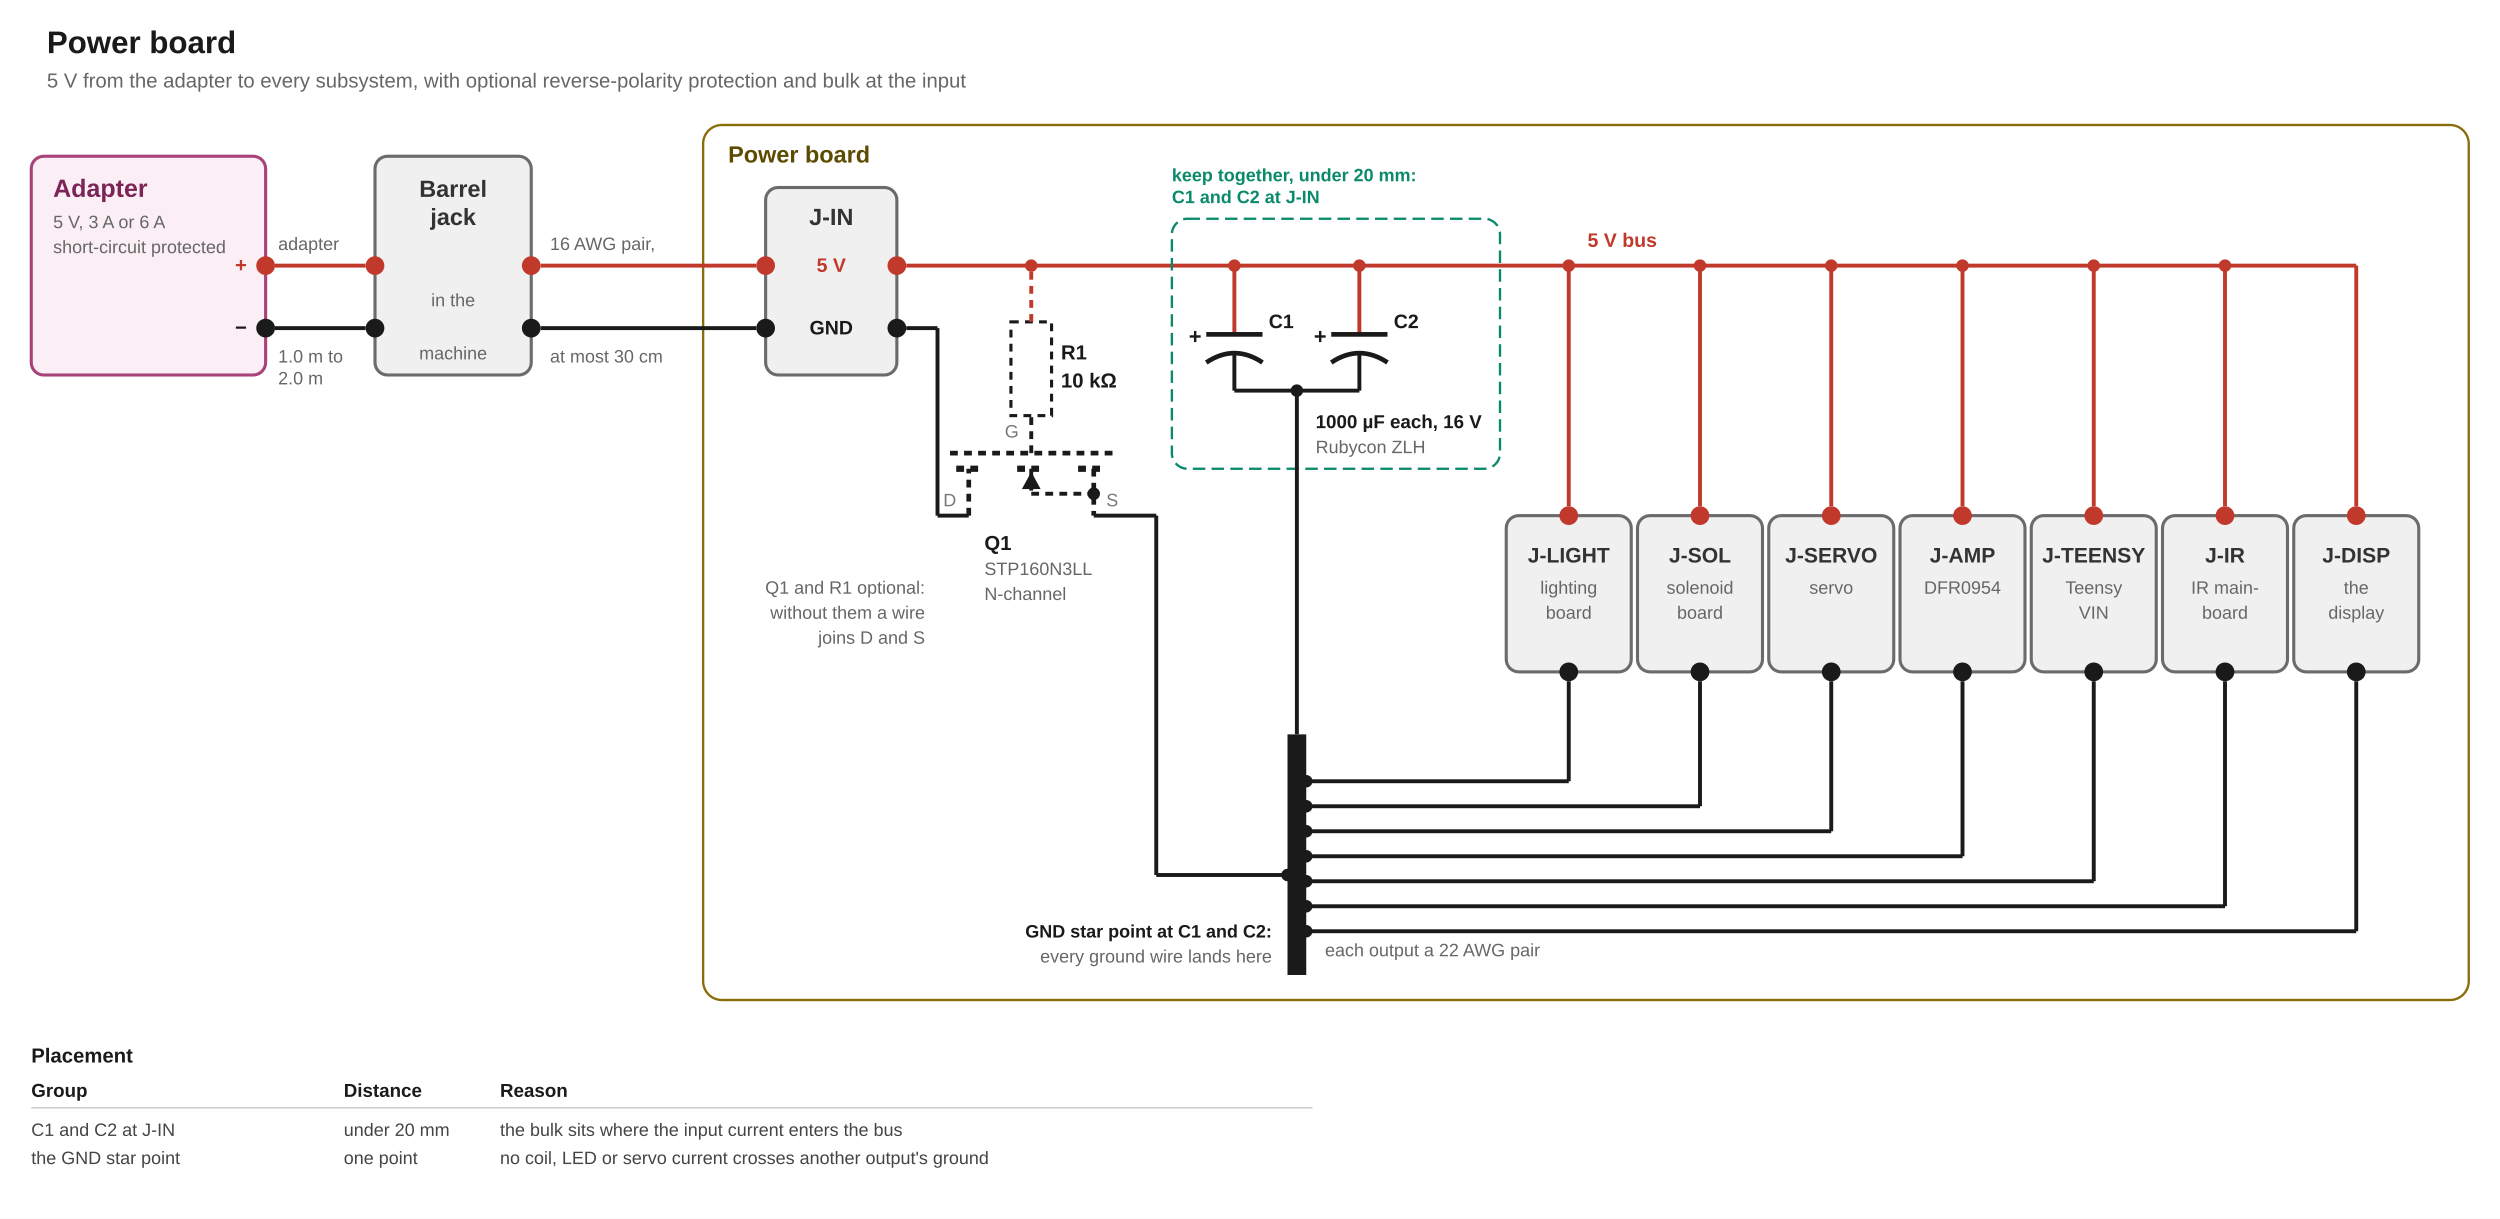
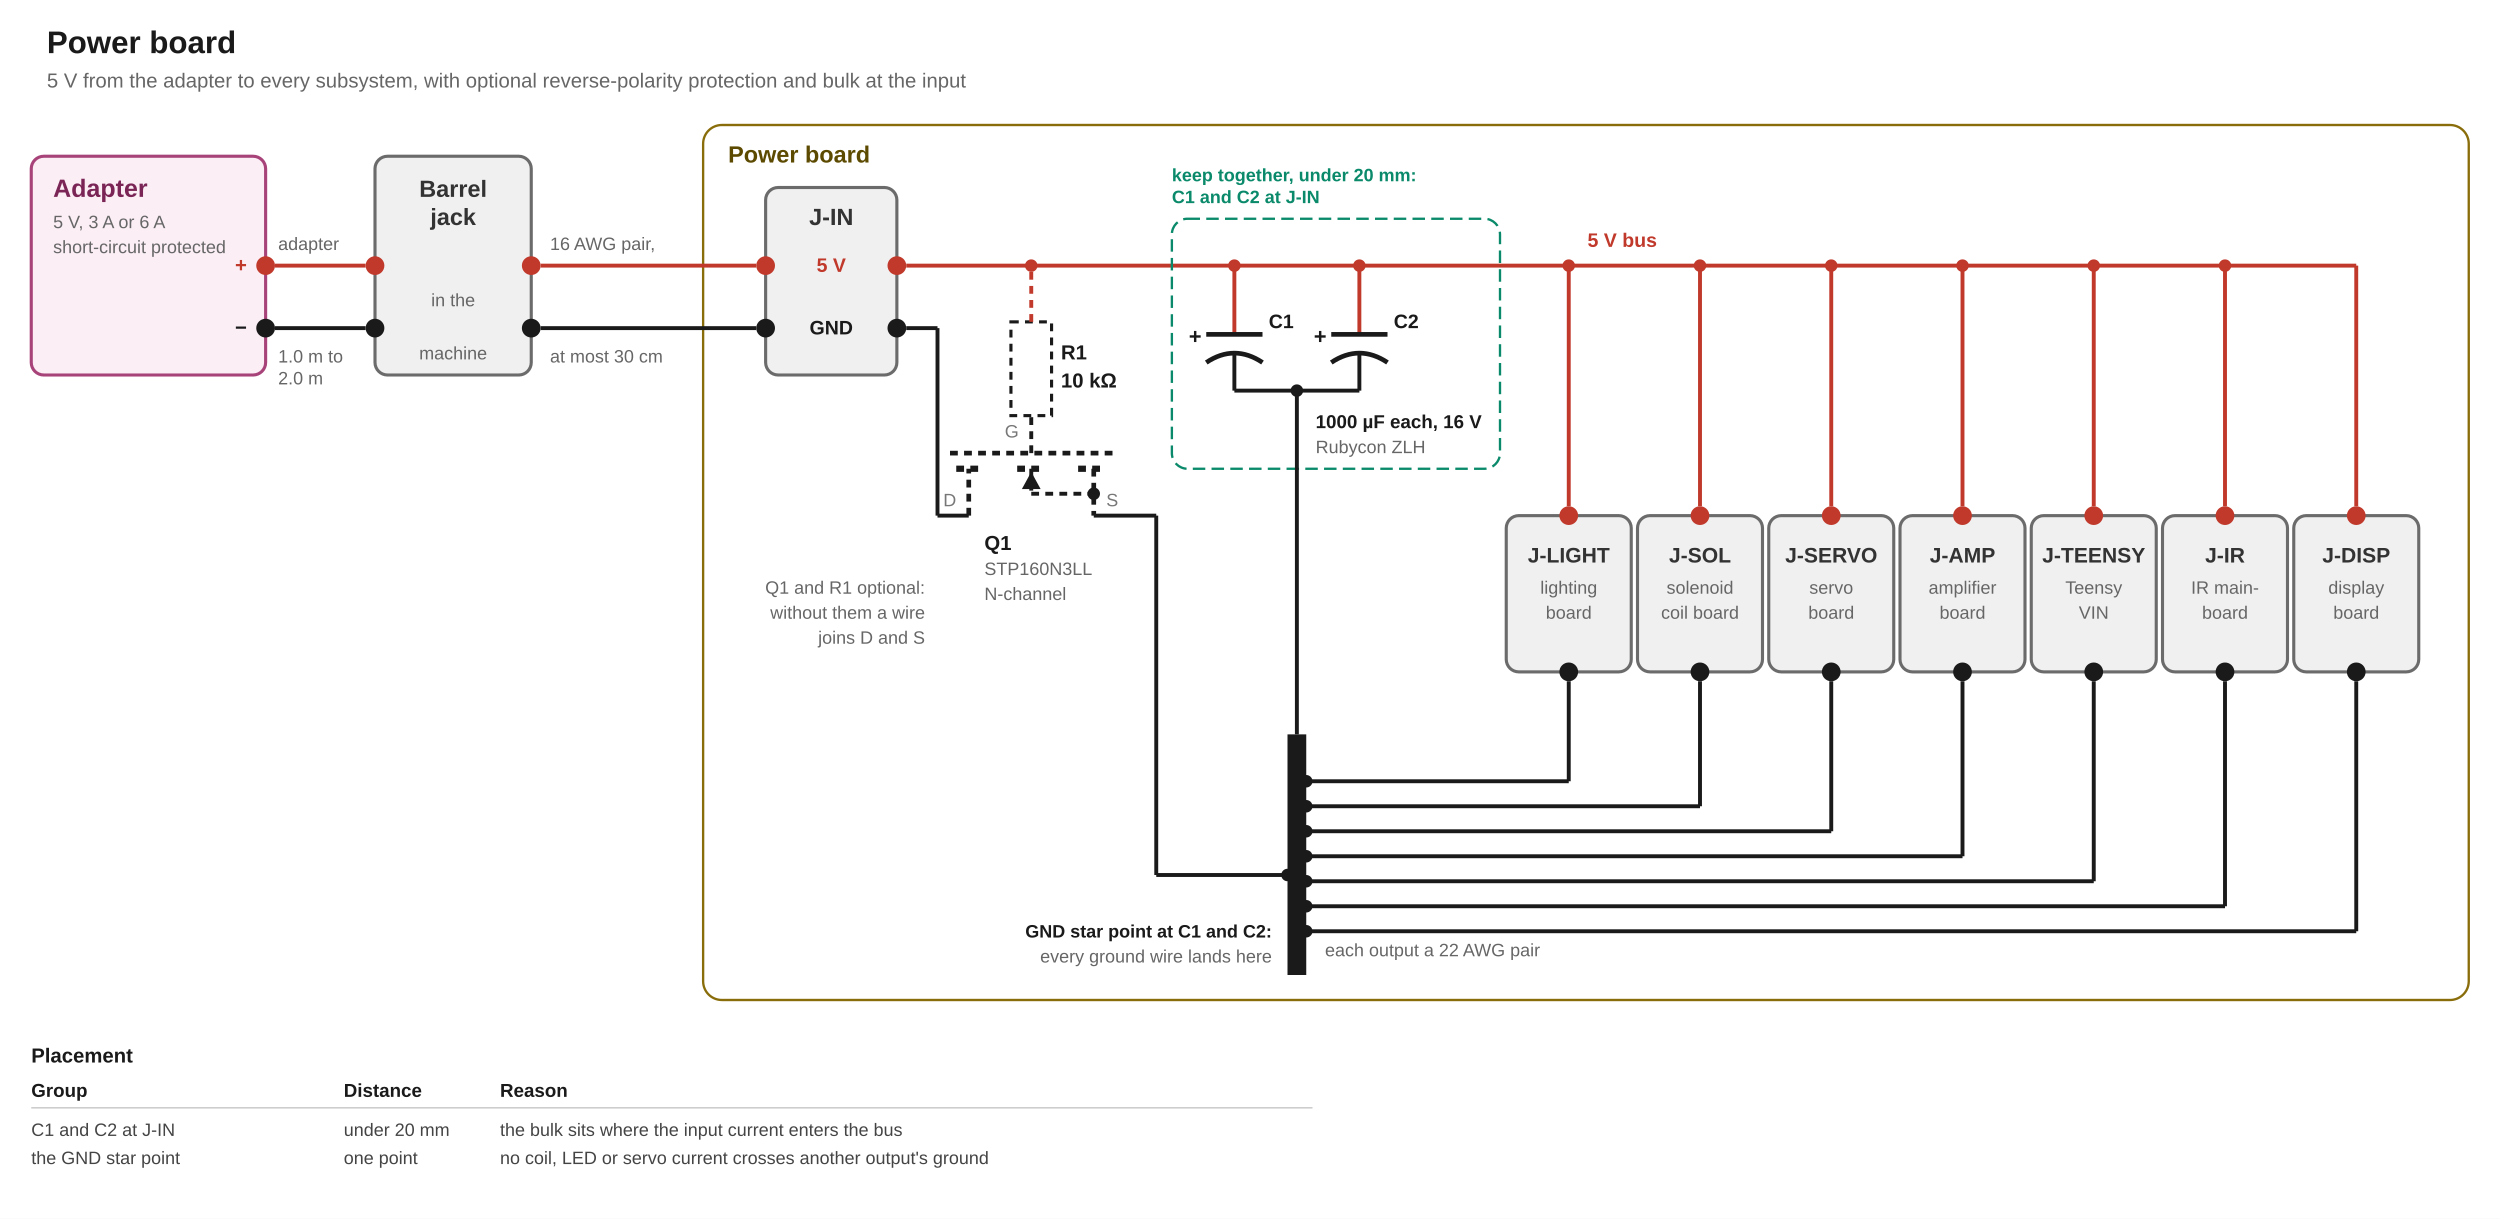
<svg xmlns="http://www.w3.org/2000/svg" viewBox="0 0 1600 780" font-family="Segoe UI, Arial, sans-serif">
  <rect x="0" y="0" width="1600" height="780" fill="#ffffff" />
  <text x="30" y="34" font-size="20" font-weight="700" fill="#1a1a1a">Power board</text>
  <text x="30" y="56" font-size="13" fill="#666" data-fig="v_rail">5 V from the adapter to every subsystem, with optional reverse-polarity protection and bulk at the input</text>
  <rect x="20" y="100" width="150" height="140" rx="8" fill="#fbeef5" stroke="#a8437a" stroke-width="2" />
  <text x="34" y="126" font-size="16" font-weight="700" fill="#7a2556">Adapter</text>
  <text x="34" y="146" font-size="11.5" fill="#666" data-fig="v_rail i_supply_3a i_supply_6a">5 V, 3 A or 6 A</text>
  <text x="34" y="162" font-size="11.5" fill="#666">short-circuit protected</text>
  <circle cx="170" cy="170" r="6" fill="#c0392b" />
  <text x="158" y="174" text-anchor="end" font-size="13" font-weight="700" fill="#c0392b">+</text>
  <circle cx="170" cy="210" r="6" fill="#1a1a1a" />
  <text x="158" y="214" text-anchor="end" font-size="13" font-weight="700" fill="#1a1a1a">−</text>
  <line x1="176" y1="170" x2="234" y2="170" stroke="#c0392b" stroke-width="2.5" />
  <line x1="176" y1="210" x2="234" y2="210" stroke="#1a1a1a" stroke-width="2.5" />
  <text x="178" y="160" font-size="11.5" fill="#666">adapter</text>
  <text x="178" y="232" font-size="11.5" fill="#666" data-fig="len_adapter_min">1.0 m to</text>
  <text x="178" y="246" font-size="11.5" fill="#666" data-fig="len_adapter_max">2.0 m</text>
  <rect x="240" y="100" width="100" height="140" rx="8" fill="#f0f0f0" stroke="#6b6b6b" stroke-width="2" />
  <text x="290" y="126" text-anchor="middle" font-size="15" font-weight="700" fill="#333333">Barrel</text>
  <text x="290" y="144" text-anchor="middle" font-size="15" font-weight="700" fill="#333333">jack</text>
  <circle cx="240" cy="170" r="6" fill="#c0392b" />
  <circle cx="240" cy="210" r="6" fill="#1a1a1a" />
  <circle cx="340" cy="170" r="6" fill="#c0392b" />
  <circle cx="340" cy="210" r="6" fill="#1a1a1a" />
  <text x="290" y="196" text-anchor="middle" font-size="11.5" fill="#666">in the</text>
  <text x="290" y="230" text-anchor="middle" font-size="11.5" fill="#666">machine</text>
  <rect x="450" y="80" width="1130" height="560" rx="12" fill="none" stroke="#8a6d0b" stroke-width="1.5" />
  <text x="466" y="104" font-size="15" font-weight="700" fill="#5c4a00">Power board</text>
  <line x1="346" y1="170" x2="484" y2="170" stroke="#c0392b" stroke-width="2.5" />
  <line x1="346" y1="210" x2="484" y2="210" stroke="#1a1a1a" stroke-width="2.5" />
  <text x="352" y="160" font-size="11.5" fill="#666">16 AWG pair,</text>
  <text x="352" y="232" font-size="11.5" fill="#666" data-fig="len_dcin">at most 30 cm</text>
  <rect x="490" y="120" width="84" height="120" rx="8" fill="#f0f0f0" stroke="#6b6b6b" stroke-width="2" />
  <text x="532" y="144" text-anchor="middle" font-size="15" font-weight="700" fill="#333333">J-IN</text>
  <circle cx="490" cy="170" r="6" fill="#c0392b" />
  <circle cx="490" cy="210" r="6" fill="#1a1a1a" />
  <circle cx="574" cy="170" r="6" fill="#c0392b" />
  <circle cx="574" cy="210" r="6" fill="#1a1a1a" />
  <text x="532" y="174" text-anchor="middle" font-size="12.5" font-weight="700" fill="#c0392b" data-fig="v_rail">5 V</text>
  <text x="532" y="214" text-anchor="middle" font-size="12.5" font-weight="700" fill="#1a1a1a">GND</text>
  <line x1="580" y1="170" x2="1508" y2="170" stroke="#c0392b" stroke-width="2.5" />
  <text x="1016" y="158" font-size="12.5" font-weight="700" fill="#c0392b" data-fig="v_rail">5 V bus</text>
  <line x1="580" y1="210" x2="600" y2="210" stroke="#1a1a1a" stroke-width="2.5" />
  <line x1="600" y1="210" x2="600" y2="330" stroke="#1a1a1a" stroke-width="2.5" />
  <line x1="600" y1="330" x2="620" y2="330" stroke="#1a1a1a" stroke-width="2.5" />
  <line x1="620" y1="330" x2="620" y2="300" stroke="#1a1a1a" stroke-width="3" stroke-dasharray="5 4" />
  <line x1="700" y1="300" x2="700" y2="330" stroke="#1a1a1a" stroke-width="3" stroke-dasharray="5 4" />
  <line x1="612" y1="300" x2="630" y2="300" stroke="#1a1a1a" stroke-width="4" stroke-dasharray="5 4" />
  <line x1="651" y1="300" x2="669" y2="300" stroke="#1a1a1a" stroke-width="4" stroke-dasharray="5 4" />
  <line x1="690" y1="300" x2="708" y2="300" stroke="#1a1a1a" stroke-width="4" stroke-dasharray="5 4" />
  <line x1="660" y1="300" x2="660" y2="316" stroke="#1a1a1a" stroke-width="2.5" stroke-dasharray="5 4" />
  <line x1="660" y1="316" x2="700" y2="316" stroke="#1a1a1a" stroke-width="2.5" stroke-dasharray="5 4" />
  <circle cx="700" cy="316" r="4" fill="#1a1a1a" />
  <polygon points="660,302 654,313 666,313" fill="#1a1a1a" />
  <line x1="608" y1="290" x2="712" y2="290" stroke="#1a1a1a" stroke-width="3" stroke-dasharray="5 4" />
  <text x="630" y="352" font-size="13" font-weight="700" fill="#1a1a1a">Q1</text>
  <text x="612" y="324" text-anchor="end" font-size="11.5" fill="#777">D</text>
  <text x="708" y="324" font-size="11.5" fill="#777">S</text>
  <text x="652" y="280" text-anchor="end" font-size="11.5" fill="#777">G</text>
  <text x="630" y="368" font-size="11.5" fill="#666">STP160N3LL</text>
  <text x="630" y="384" font-size="11.5" fill="#666">N-channel</text>
  <line x1="660" y1="290" x2="660" y2="266" stroke="#1a1a1a" stroke-width="2.5" stroke-dasharray="5 4" />
  <rect x="647" y="206" width="26" height="60" fill="#fff" stroke="#1a1a1a" stroke-width="2" stroke-dasharray="5 4" />
  <line x1="660" y1="206" x2="660" y2="170" stroke="#c0392b" stroke-width="2.5" stroke-dasharray="5 4" />
  <circle cx="660" cy="170" r="4" fill="#c0392b" />
  <text x="679" y="230" font-size="13" font-weight="700" fill="#1a1a1a">R1</text>
  <text x="679" y="248" font-size="13" font-weight="700" fill="#1a1a1a" data-fig="r_gate">10 kΩ</text>
  <text x="592" y="380" text-anchor="end" font-size="11.5" fill="#666">Q1 and R1 optional:</text>
  <text x="592" y="396" text-anchor="end" font-size="11.5" fill="#666">without them a wire</text>
  <text x="592" y="412" text-anchor="end" font-size="11.5" fill="#666">joins D and S</text>
  <circle cx="790" cy="170" r="4" fill="#c0392b" />
  <line x1="790" y1="170" x2="790" y2="214" stroke="#c0392b" stroke-width="2.5" />
  <line x1="772" y1="214" x2="808" y2="214" stroke="#1a1a1a" stroke-width="3" />
  <path d="M 772 232 Q 790 220 808 232" fill="none" stroke="#1a1a1a" stroke-width="3" />
  <text x="769" y="220" text-anchor="end" font-size="14" font-weight="700" fill="#1a1a1a">+</text>
  <text x="812" y="210" font-size="12.5" font-weight="700" fill="#1a1a1a">C1</text>
  <line x1="790" y1="226" x2="790" y2="250" stroke="#1a1a1a" stroke-width="2.5" />
  <circle cx="870" cy="170" r="4" fill="#c0392b" />
  <line x1="870" y1="170" x2="870" y2="214" stroke="#c0392b" stroke-width="2.5" />
  <line x1="852" y1="214" x2="888" y2="214" stroke="#1a1a1a" stroke-width="3" />
  <path d="M 852 232 Q 870 220 888 232" fill="none" stroke="#1a1a1a" stroke-width="3" />
  <text x="849" y="220" text-anchor="end" font-size="14" font-weight="700" fill="#1a1a1a">+</text>
  <text x="892" y="210" font-size="12.5" font-weight="700" fill="#1a1a1a">C2</text>
  <line x1="870" y1="226" x2="870" y2="250" stroke="#1a1a1a" stroke-width="2.5" />
  <line x1="790" y1="250" x2="870" y2="250" stroke="#1a1a1a" stroke-width="2.5" />
  <text x="842" y="274" font-size="12" font-weight="700" fill="#1a1a1a" data-fig="c_one v_c_rating">1000 µF each, 16 V</text>
  <text x="842" y="290" font-size="11.5" fill="#666">Rubycon ZLH</text>
  <rect x="750" y="140" width="210" height="160" rx="10" fill="none" stroke="#0a8a6a" stroke-width="1.5" stroke-dasharray="8 4" />
  <text x="750" y="116" font-size="11.5" font-weight="700" fill="#0a8a6a" data-fig="place_bulk">keep together, under 20 mm:</text>
  <text x="750" y="130" font-size="11.5" font-weight="700" fill="#0a8a6a">C1 and C2 at J-IN</text>
  <circle cx="1004" cy="170" r="4" fill="#c0392b" />
  <line x1="1004" y1="170" x2="1004" y2="324" stroke="#c0392b" stroke-width="2.5" />
  <rect x="964" y="330" width="80" height="100" rx="8" fill="#f0f0f0" stroke="#6b6b6b" stroke-width="2" />
  <circle cx="1004" cy="330" r="6" fill="#c0392b" />
  <circle cx="1004" cy="430" r="6" fill="#1a1a1a" />
  <text x="1004" y="360" text-anchor="middle" font-size="13.5" font-weight="700" fill="#333333">J-LIGHT</text>
  <text x="1004" y="380" text-anchor="middle" font-size="11.5" fill="#666">lighting</text>
  <text x="1004" y="396" text-anchor="middle" font-size="11.5" fill="#666">board</text>
  <line x1="1004" y1="436" x2="1004" y2="500" stroke="#1a1a1a" stroke-width="2.5" />
  <line x1="1004" y1="500" x2="836" y2="500" stroke="#1a1a1a" stroke-width="2.5" />
  <circle cx="836" cy="500" r="4" fill="#1a1a1a" />
  <circle cx="1088" cy="170" r="4" fill="#c0392b" />
  <line x1="1088" y1="170" x2="1088" y2="324" stroke="#c0392b" stroke-width="2.5" />
  <rect x="1048" y="330" width="80" height="100" rx="8" fill="#f0f0f0" stroke="#6b6b6b" stroke-width="2" />
  <circle cx="1088" cy="330" r="6" fill="#c0392b" />
  <circle cx="1088" cy="430" r="6" fill="#1a1a1a" />
  <text x="1088" y="360" text-anchor="middle" font-size="13.5" font-weight="700" fill="#333333">J-SOL</text>
  <text x="1088" y="380" text-anchor="middle" font-size="11.5" fill="#666">solenoid</text>
-   <text x="1088" y="396" text-anchor="middle" font-size="11.5" fill="#666">board</text>
+   <text x="1088" y="396" text-anchor="middle" font-size="11.5" fill="#666">coil board</text>
  <line x1="1088" y1="436" x2="1088" y2="516" stroke="#1a1a1a" stroke-width="2.5" />
  <line x1="1088" y1="516" x2="836" y2="516" stroke="#1a1a1a" stroke-width="2.5" />
  <circle cx="836" cy="516" r="4" fill="#1a1a1a" />
  <circle cx="1172" cy="170" r="4" fill="#c0392b" />
  <line x1="1172" y1="170" x2="1172" y2="324" stroke="#c0392b" stroke-width="2.5" />
  <rect x="1132" y="330" width="80" height="100" rx="8" fill="#f0f0f0" stroke="#6b6b6b" stroke-width="2" />
  <circle cx="1172" cy="330" r="6" fill="#c0392b" />
  <circle cx="1172" cy="430" r="6" fill="#1a1a1a" />
  <text x="1172" y="360" text-anchor="middle" font-size="13.5" font-weight="700" fill="#333333">J-SERVO</text>
  <text x="1172" y="380" text-anchor="middle" font-size="11.5" fill="#666">servo</text>
+   <text x="1172" y="396" text-anchor="middle" font-size="11.5" fill="#666">board</text>
  <line x1="1172" y1="436" x2="1172" y2="532" stroke="#1a1a1a" stroke-width="2.5" />
  <line x1="1172" y1="532" x2="836" y2="532" stroke="#1a1a1a" stroke-width="2.5" />
  <circle cx="836" cy="532" r="4" fill="#1a1a1a" />
  <circle cx="1256" cy="170" r="4" fill="#c0392b" />
  <line x1="1256" y1="170" x2="1256" y2="324" stroke="#c0392b" stroke-width="2.5" />
  <rect x="1216" y="330" width="80" height="100" rx="8" fill="#f0f0f0" stroke="#6b6b6b" stroke-width="2" />
  <circle cx="1256" cy="330" r="6" fill="#c0392b" />
  <circle cx="1256" cy="430" r="6" fill="#1a1a1a" />
  <text x="1256" y="360" text-anchor="middle" font-size="13.5" font-weight="700" fill="#333333">J-AMP</text>
-   <text x="1256" y="380" text-anchor="middle" font-size="11.5" fill="#666">DFR0954</text>
+   <text x="1256" y="380" text-anchor="middle" font-size="11.5" fill="#666">amplifier</text>
+   <text x="1256" y="396" text-anchor="middle" font-size="11.5" fill="#666">board</text>
  <line x1="1256" y1="436" x2="1256" y2="548" stroke="#1a1a1a" stroke-width="2.5" />
  <line x1="1256" y1="548" x2="836" y2="548" stroke="#1a1a1a" stroke-width="2.5" />
  <circle cx="836" cy="548" r="4" fill="#1a1a1a" />
  <circle cx="1340" cy="170" r="4" fill="#c0392b" />
  <line x1="1340" y1="170" x2="1340" y2="324" stroke="#c0392b" stroke-width="2.5" />
  <rect x="1300" y="330" width="80" height="100" rx="8" fill="#f0f0f0" stroke="#6b6b6b" stroke-width="2" />
  <circle cx="1340" cy="330" r="6" fill="#c0392b" />
  <circle cx="1340" cy="430" r="6" fill="#1a1a1a" />
  <text x="1340" y="360" text-anchor="middle" font-size="13.5" font-weight="700" fill="#333333">J-TEENSY</text>
  <text x="1340" y="380" text-anchor="middle" font-size="11.5" fill="#666">Teensy</text>
  <text x="1340" y="396" text-anchor="middle" font-size="11.5" fill="#666">VIN</text>
  <line x1="1340" y1="436" x2="1340" y2="564" stroke="#1a1a1a" stroke-width="2.5" />
  <line x1="1340" y1="564" x2="836" y2="564" stroke="#1a1a1a" stroke-width="2.5" />
  <circle cx="836" cy="564" r="4" fill="#1a1a1a" />
  <circle cx="1424" cy="170" r="4" fill="#c0392b" />
  <line x1="1424" y1="170" x2="1424" y2="324" stroke="#c0392b" stroke-width="2.5" />
  <rect x="1384" y="330" width="80" height="100" rx="8" fill="#f0f0f0" stroke="#6b6b6b" stroke-width="2" />
  <circle cx="1424" cy="330" r="6" fill="#c0392b" />
  <circle cx="1424" cy="430" r="6" fill="#1a1a1a" />
  <text x="1424" y="360" text-anchor="middle" font-size="13.5" font-weight="700" fill="#333333">J-IR</text>
  <text x="1424" y="380" text-anchor="middle" font-size="11.5" fill="#666">IR main-</text>
  <text x="1424" y="396" text-anchor="middle" font-size="11.5" fill="#666">board</text>
  <line x1="1424" y1="436" x2="1424" y2="580" stroke="#1a1a1a" stroke-width="2.5" />
  <line x1="1424" y1="580" x2="836" y2="580" stroke="#1a1a1a" stroke-width="2.5" />
  <circle cx="836" cy="580" r="4" fill="#1a1a1a" />
  <line x1="1508" y1="170" x2="1508" y2="324" stroke="#c0392b" stroke-width="2.5" />
  <rect x="1468" y="330" width="80" height="100" rx="8" fill="#f0f0f0" stroke="#6b6b6b" stroke-width="2" />
  <circle cx="1508" cy="330" r="6" fill="#c0392b" />
  <circle cx="1508" cy="430" r="6" fill="#1a1a1a" />
  <text x="1508" y="360" text-anchor="middle" font-size="13.5" font-weight="700" fill="#333333">J-DISP</text>
-   <text x="1508" y="380" text-anchor="middle" font-size="11.5" fill="#666">the</text>
-   <text x="1508" y="396" text-anchor="middle" font-size="11.5" fill="#666">display</text>
+   <text x="1508" y="380" text-anchor="middle" font-size="11.5" fill="#666">display</text>
+   <text x="1508" y="396" text-anchor="middle" font-size="11.5" fill="#666">board</text>
  <line x1="1508" y1="436" x2="1508" y2="596" stroke="#1a1a1a" stroke-width="2.5" />
  <line x1="1508" y1="596" x2="836" y2="596" stroke="#1a1a1a" stroke-width="2.5" />
  <circle cx="836" cy="596" r="4" fill="#1a1a1a" />
  <rect x="824" y="470" width="12" height="154" fill="#1a1a1a" />
  <circle cx="830" cy="250" r="4" fill="#1a1a1a" />
  <line x1="830" y1="250" x2="830" y2="470" stroke="#1a1a1a" stroke-width="2.5" />
  <line x1="700" y1="330" x2="740" y2="330" stroke="#1a1a1a" stroke-width="2.5" />
  <line x1="740" y1="330" x2="740" y2="560" stroke="#1a1a1a" stroke-width="2.5" />
  <line x1="740" y1="560" x2="824" y2="560" stroke="#1a1a1a" stroke-width="2.5" />
  <circle cx="824" cy="560" r="4" fill="#1a1a1a" />
  <text x="814" y="600" text-anchor="end" font-size="11.5" font-weight="700" fill="#1a1a1a">GND star point at C1 and C2:</text>
  <text x="814" y="616" text-anchor="end" font-size="11.5" fill="#666">every ground wire lands here</text>
  <text x="848" y="612" font-size="11.5" fill="#666">each output a 22 AWG pair</text>
  <text x="20" y="680" font-size="13" font-weight="700" fill="#1a1a1a">Placement</text>
  <text x="20" y="702" font-size="12" font-weight="700" fill="#1a1a1a">Group</text>
  <text x="220" y="702" font-size="12" font-weight="700" fill="#1a1a1a">Distance</text>
  <text x="320" y="702" font-size="12" font-weight="700" fill="#1a1a1a">Reason</text>
  <line x1="20" y1="709" x2="840" y2="709" stroke="#ccc" stroke-width="1" />
  <text x="20" y="727" font-size="11.5" fill="#444">C1 and C2 at J-IN</text>
  <text x="220" y="727" font-size="11.5" fill="#444" data-fig="place_bulk">under 20 mm</text>
  <text x="320" y="727" font-size="11.5" fill="#444">the bulk sits where the input current enters the bus</text>
  <text x="20" y="745" font-size="11.5" fill="#444">the GND star point</text>
  <text x="220" y="745" font-size="11.5" fill="#444">one point</text>
  <text x="320" y="745" font-size="11.5" fill="#444">no coil, LED or servo current crosses another output's ground</text>
</svg>
